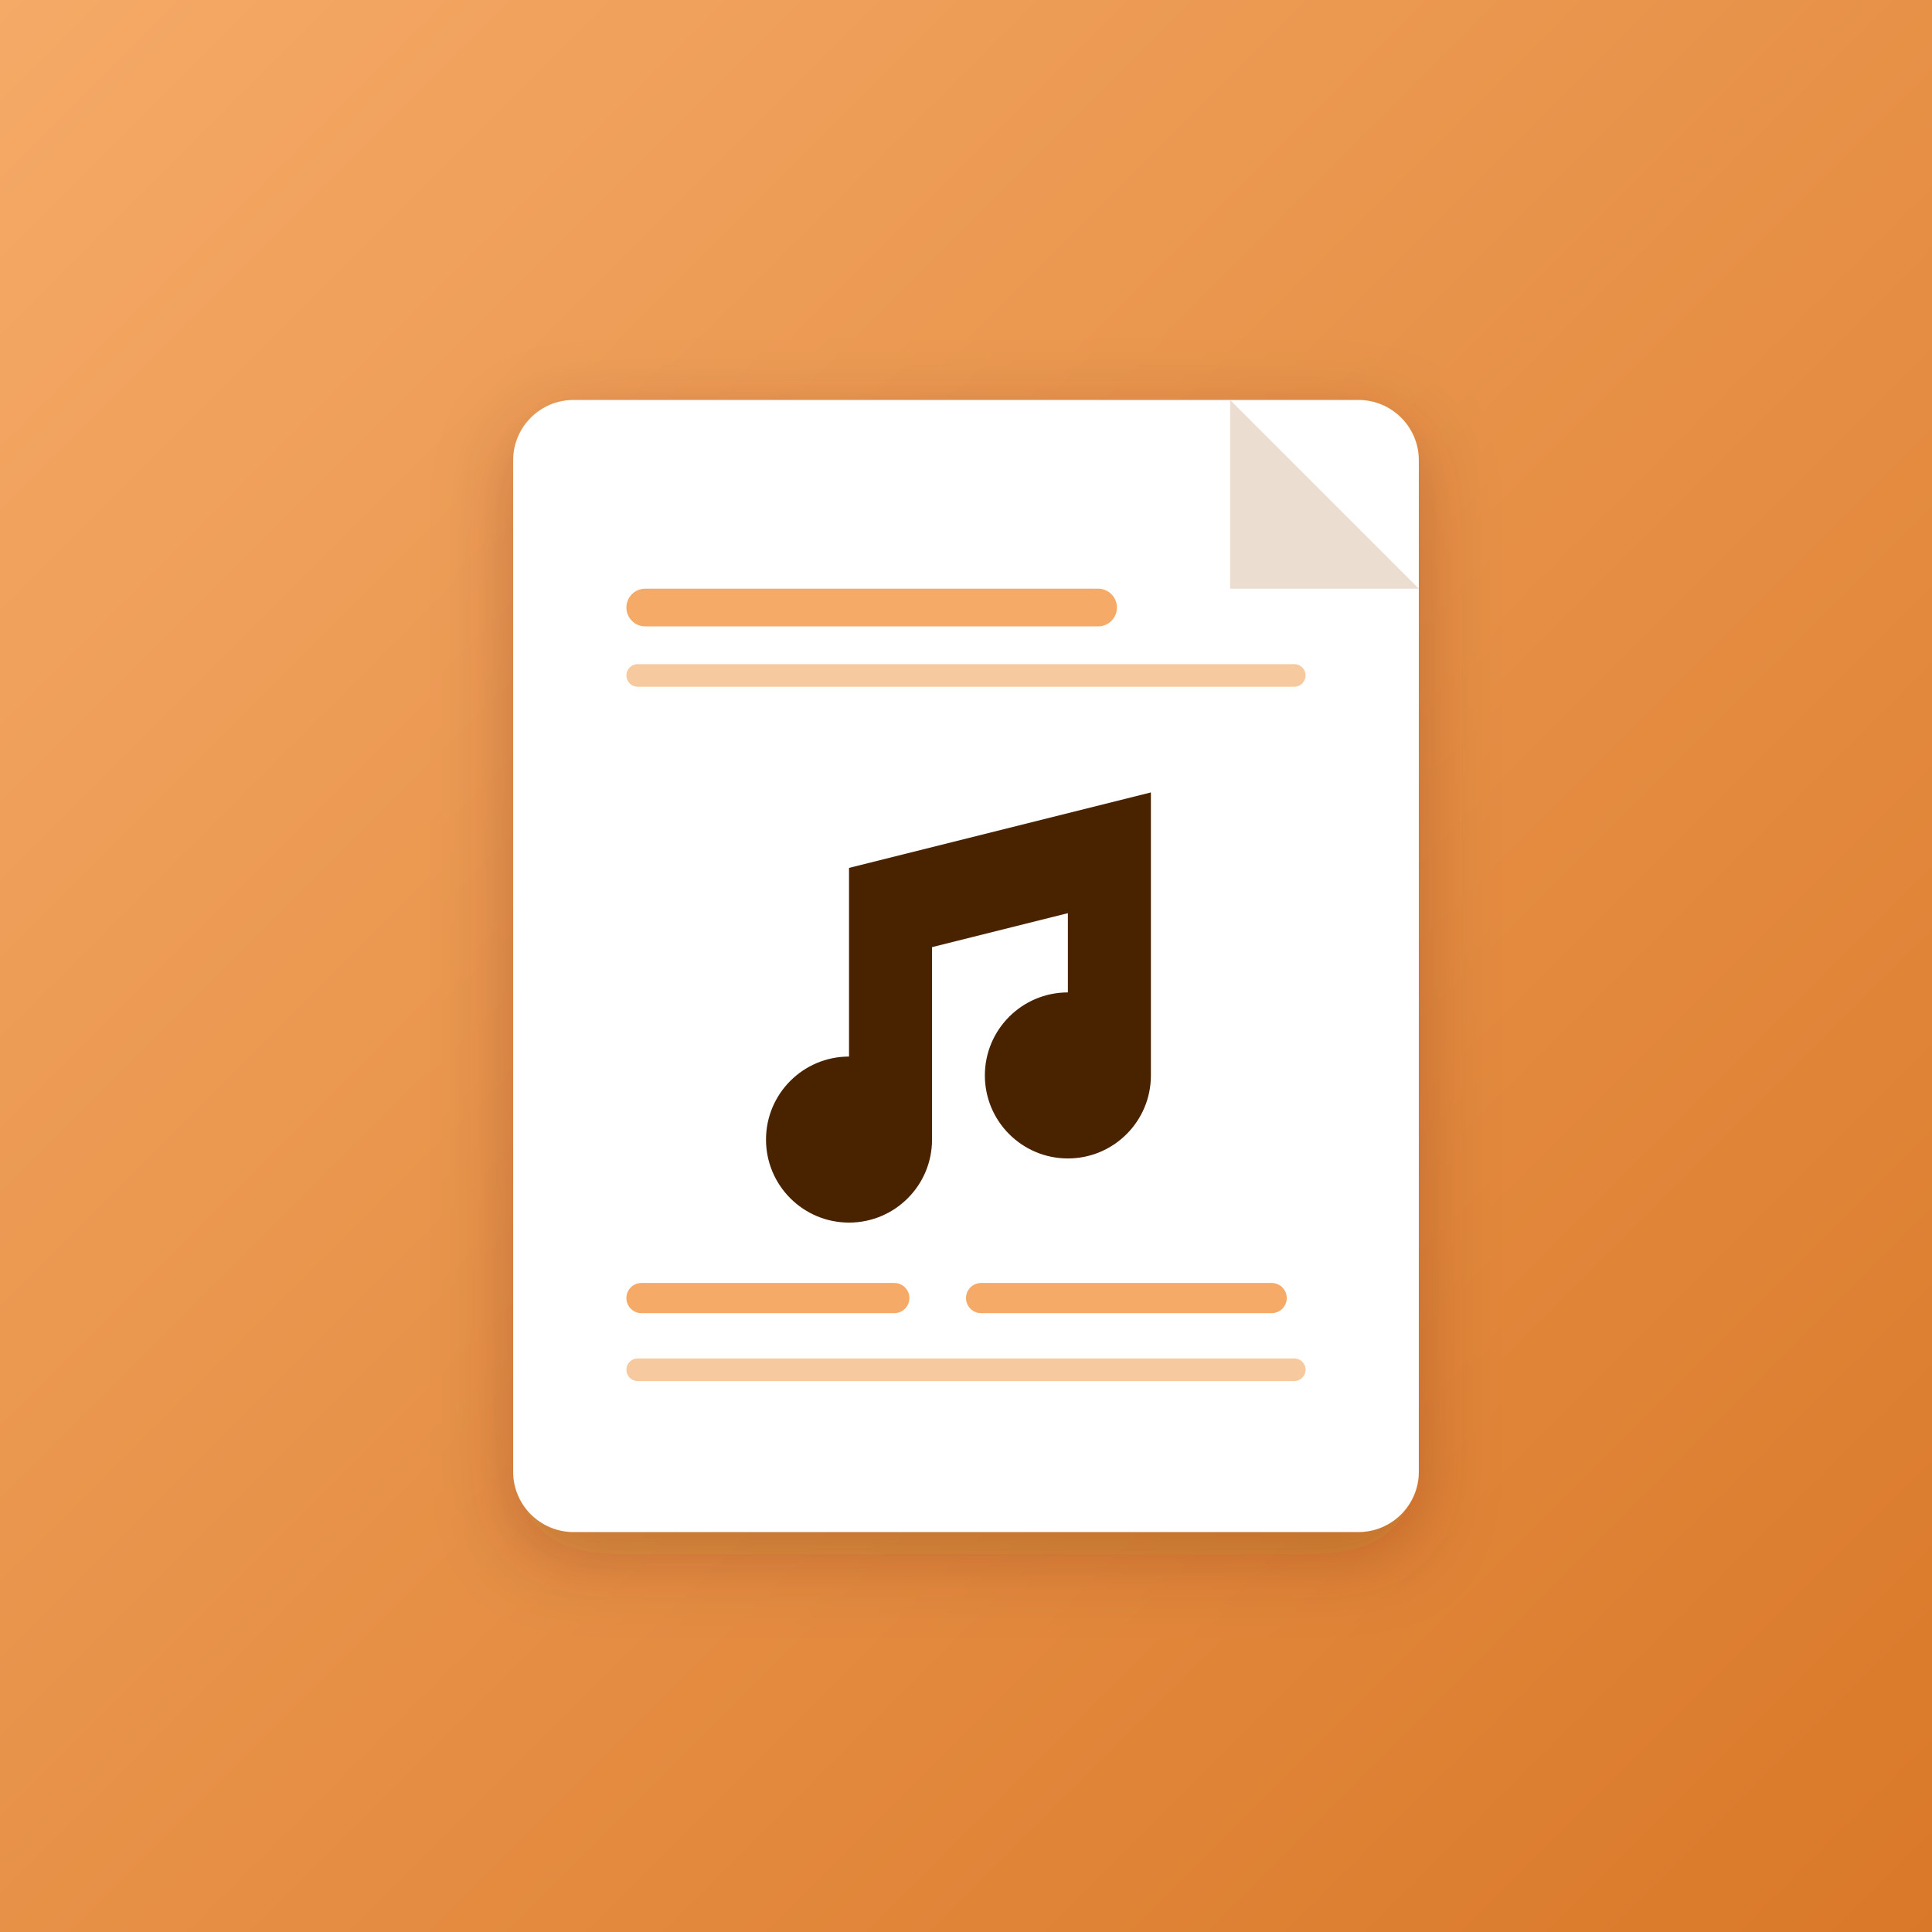
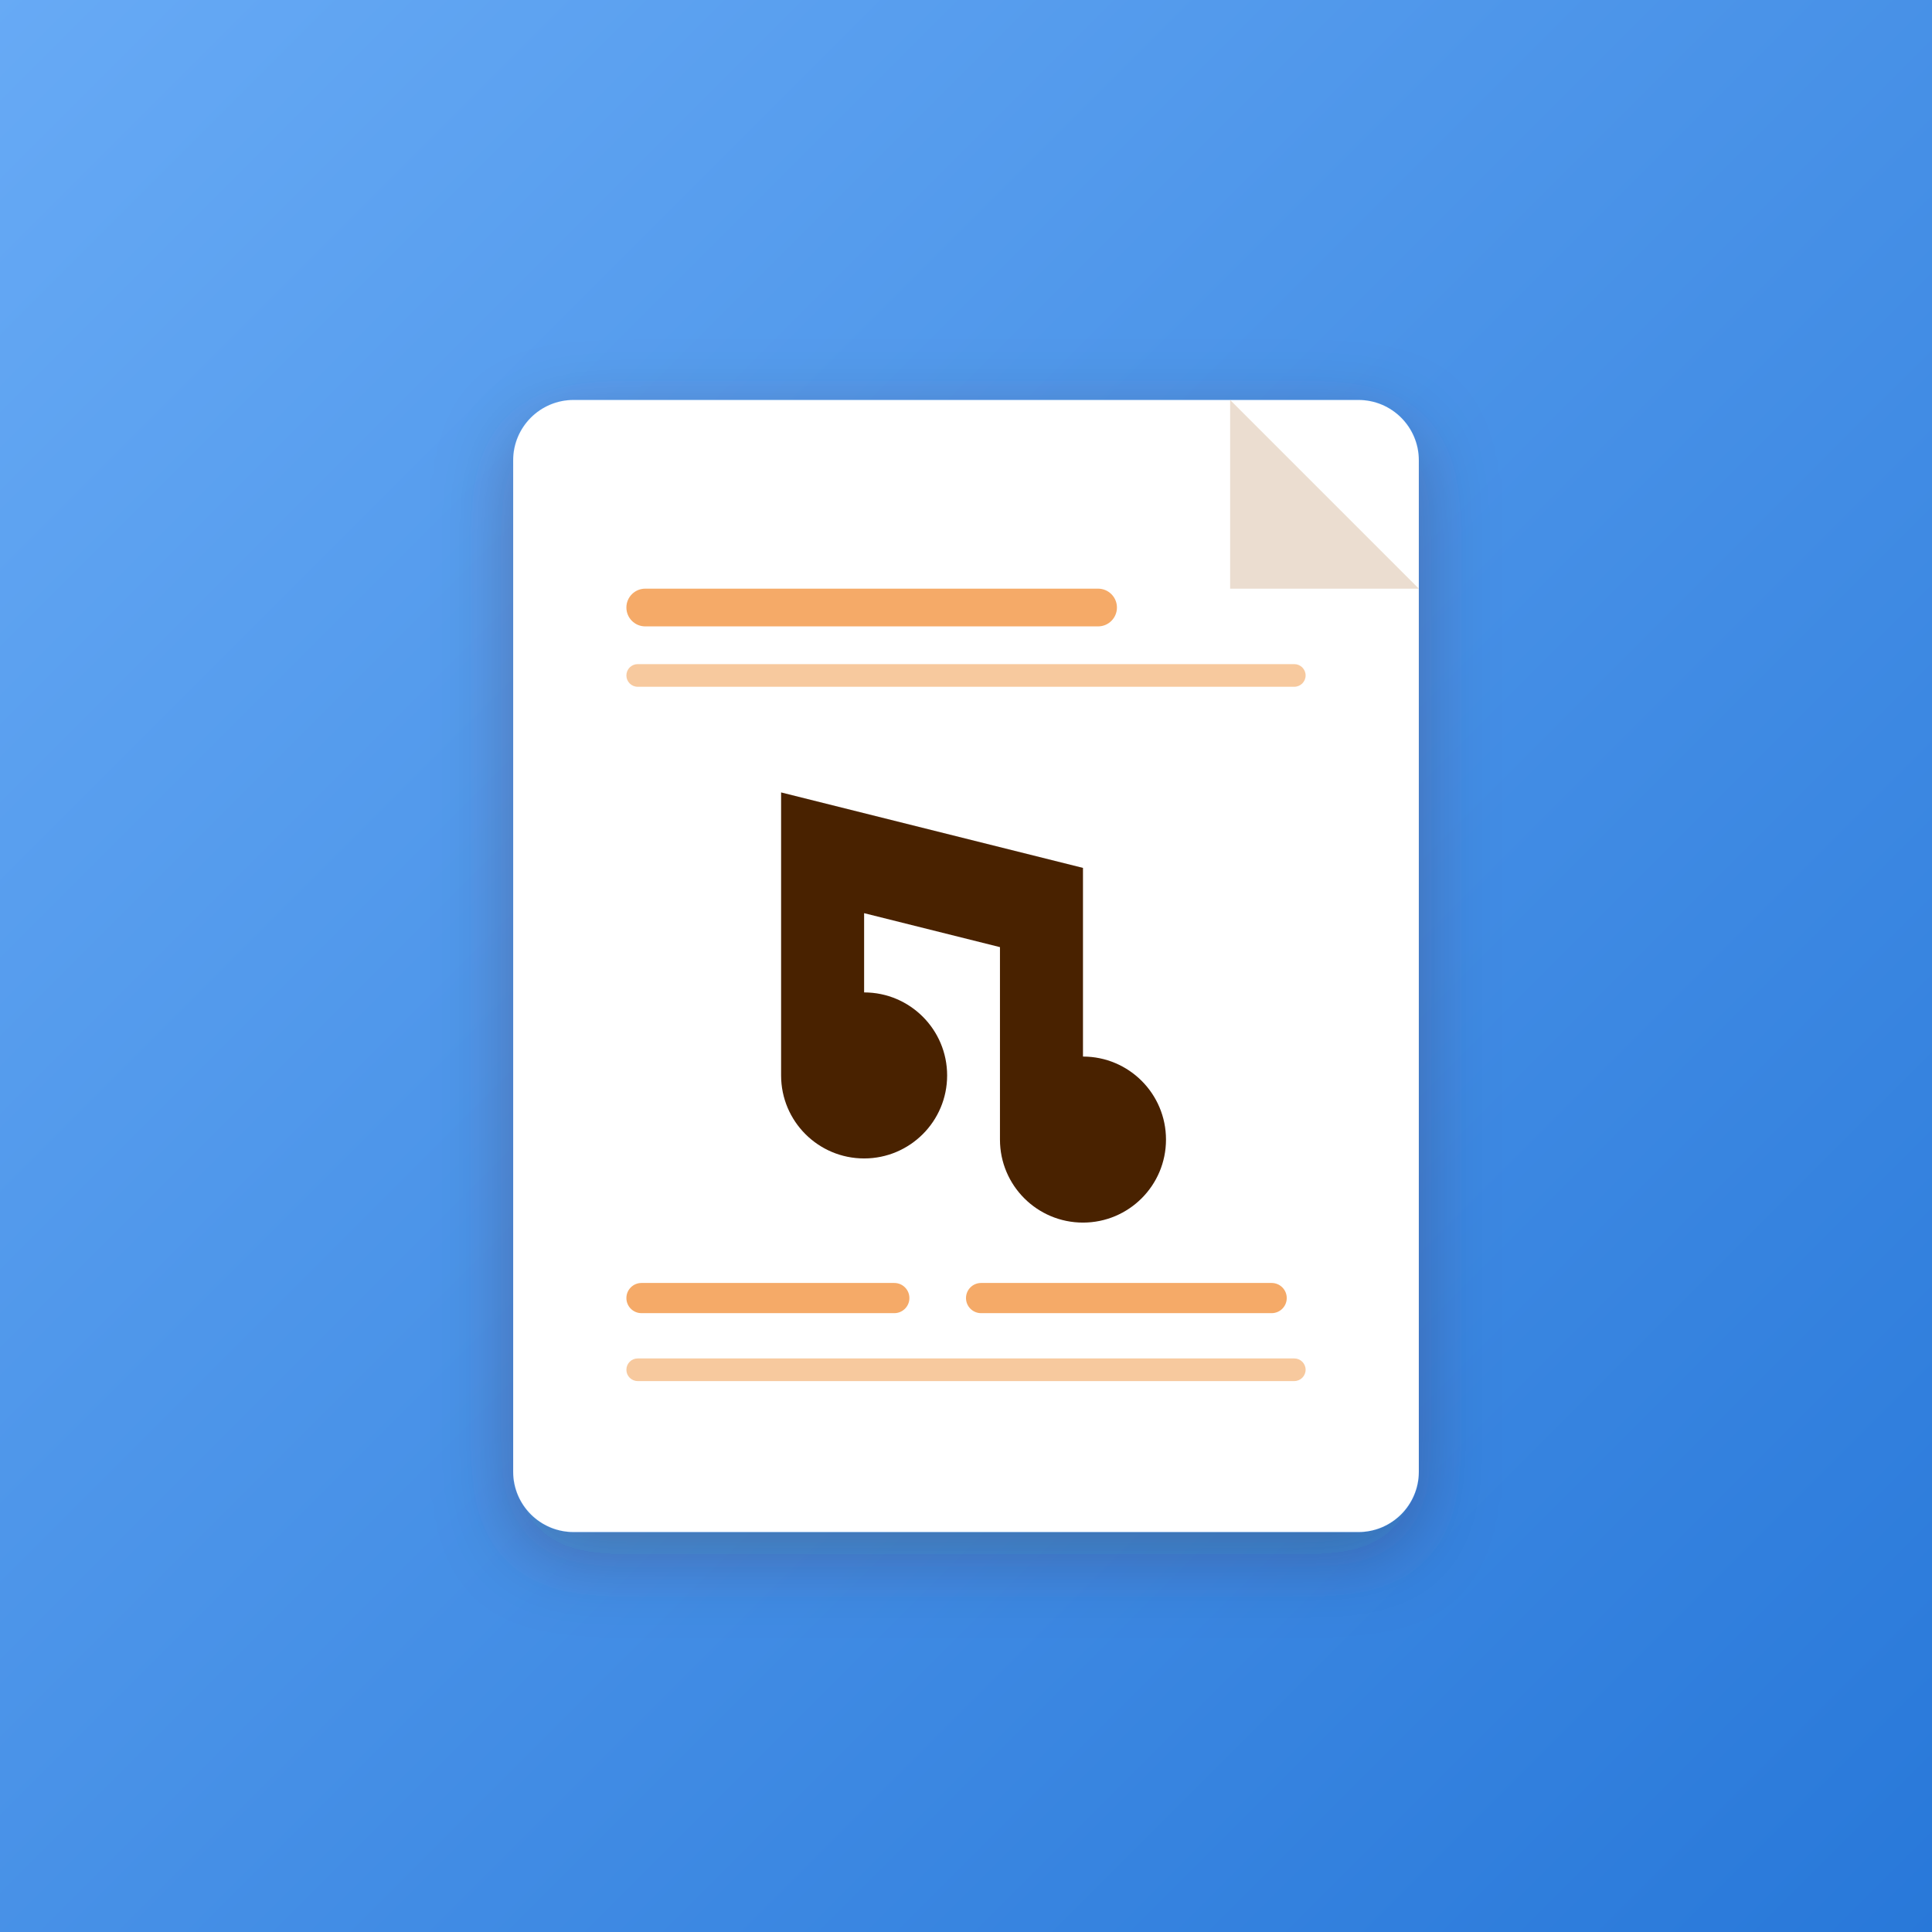
<svg xmlns="http://www.w3.org/2000/svg" viewBox="0 0 512 512" width="512" height="512">
  <defs>
    <linearGradient id="bgGradMask" x1="0%" y1="0%" x2="100%" y2="100%">
-       <stop offset="0%" stop-color="#f5aa67" />
-       <stop offset="100%" stop-color="#d97828" />
+       <stop offset="0%" stop-color="#67aaf5" />
+       <stop offset="100%" stop-color="#2878d9" />
    </linearGradient>
    <filter id="shadowMask" x="-10%" y="-10%" width="120%" height="120%">
      <feDropShadow dx="0" dy="6" stdDeviation="10" flood-color="#4a2200" flood-opacity="0.25" />
    </filter>
  </defs>
  <rect width="512" height="512" fill="url(#bgGradMask)" />
  <g filter="url(#shadowMask)">
    <rect x="136" y="106" width="240" height="300" rx="16" fill="#ffffff" />
    <path d="M326 106 L376 156 L326 156 Z" fill="#fff0e2" />
    <path d="M326 106 L376 156 L326 156 Z" fill="#000000" fill-opacity="0.08" />
    <rect x="166" y="156" width="130" height="10" rx="5" fill="#f5aa67" />
    <rect x="166" y="176" width="180" height="6" rx="3" fill="#f7c99e" />
-     <path d="M225 230 L305 210 L305 285 A22 22 0 1 1 283 263 L283 242 L247 251 L247 302 A22 22 0 1 1 225 280 Z" fill="#4a2200" />
+     <g transform="matrix(-1 0 0 1 512 0)">
+       <path d="M225 230 L305 210 L305 285 A22 22 0 1 1 283 263 L283 242 L247 251 L247 302 A22 22 0 1 1 225 280 Z" fill="#4a2200" />
+     </g>
    <rect x="166" y="340" width="75" height="8" rx="4" fill="#f5aa67" />
    <rect x="256" y="340" width="85" height="8" rx="4" fill="#f5aa67" />
    <rect x="166" y="360" width="180" height="6" rx="3" fill="#f7c99e" />
  </g>
</svg>
